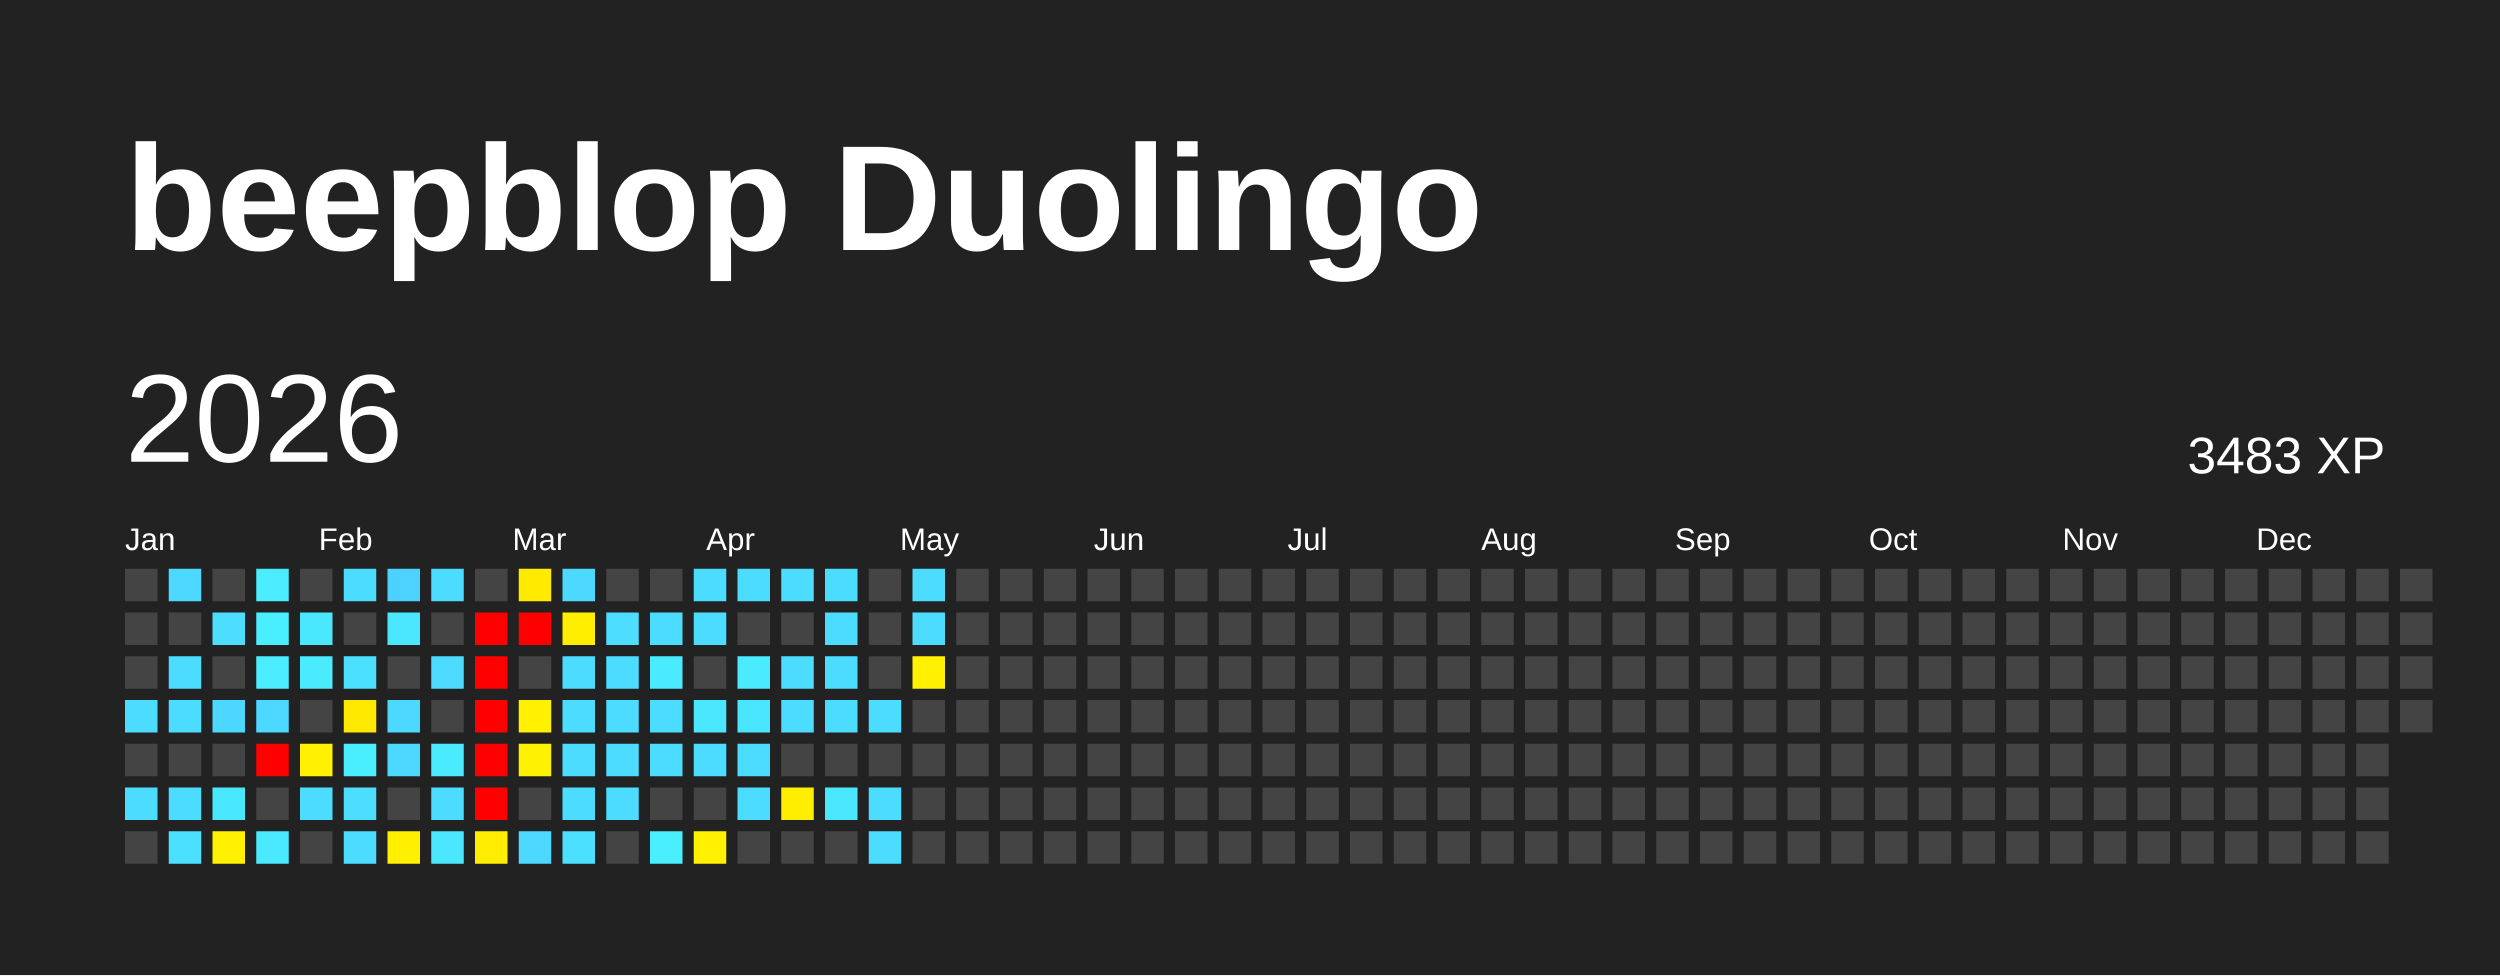
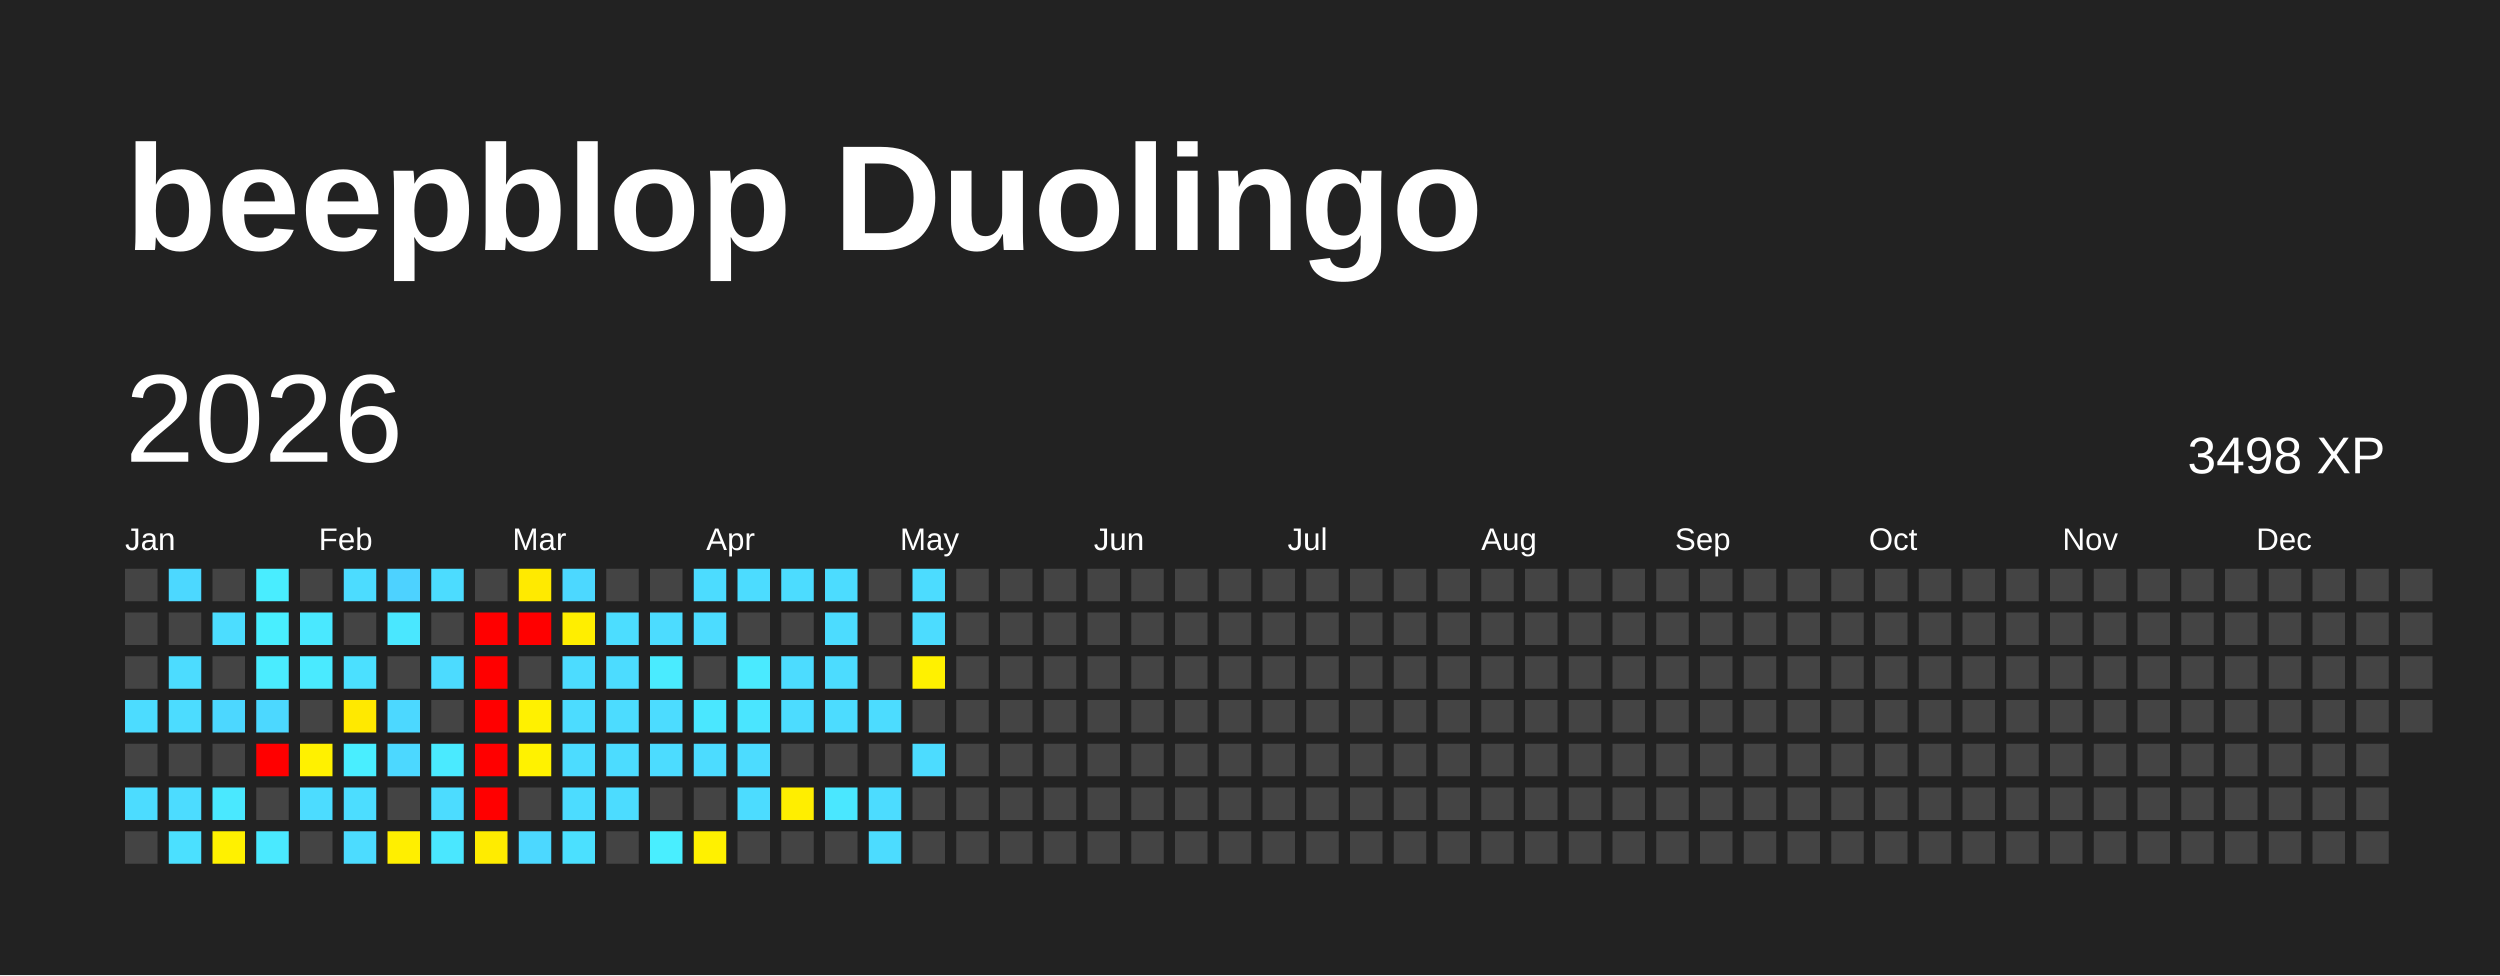
<svg xmlns="http://www.w3.org/2000/svg" baseProfile="full" height="78mm" version="1.1" viewBox="0,0,200,78" width="200mm">
  <defs />
  <rect fill="#222222" height="78" width="200" x="0" y="0" />
  <text fill="#FFFFFF" style="font-size:12px; font-family:Arial; font-weight:bold;" x="10" y="20">beepblop Duolingo</text>
  <text dominant-baseline="hanging" fill="#FFFFFF" style="font-size:10.0px; font-family:Arial;" x="10" y="30">2026</text>
-   <text dominant-baseline="hanging" fill="#FFFFFF" style="font-size:4.125px; font-family:Arial;" x="175" y="35">3483 XP</text>
+   <text dominant-baseline="hanging" fill="#FFFFFF" style="font-size:4.125px; font-family:Arial;" x="175" y="35">3498 XP</text>
  <text fill="#FFFFFF" style="font-size:2.5px; font-family:Arial" x="10.0" y="44">Jan</text>
  <text fill="#FFFFFF" style="font-size:2.5px; font-family:Arial" x="25.5" y="44">Feb</text>
  <text fill="#FFFFFF" style="font-size:2.5px; font-family:Arial" x="41.0" y="44">Mar</text>
  <text fill="#FFFFFF" style="font-size:2.5px; font-family:Arial" x="56.5" y="44">Apr</text>
  <text fill="#FFFFFF" style="font-size:2.5px; font-family:Arial" x="72.0" y="44">May</text>
  <text fill="#FFFFFF" style="font-size:2.5px; font-family:Arial" x="87.5" y="44">Jun</text>
  <text fill="#FFFFFF" style="font-size:2.5px; font-family:Arial" x="103.0" y="44">Jul</text>
  <text fill="#FFFFFF" style="font-size:2.5px; font-family:Arial" x="118.5" y="44">Aug</text>
  <text fill="#FFFFFF" style="font-size:2.5px; font-family:Arial" x="134.0" y="44">Sep</text>
  <text fill="#FFFFFF" style="font-size:2.5px; font-family:Arial" x="149.5" y="44">Oct</text>
  <text fill="#FFFFFF" style="font-size:2.5px; font-family:Arial" x="165.0" y="44">Nov</text>
  <text fill="#FFFFFF" style="font-size:2.5px; font-family:Arial" x="180.5" y="44">Dec</text>
  <rect fill="#444444" height="2.6" width="2.6" x="10.0" y="45.5" />
  <rect fill="#444444" height="2.6" width="2.6" x="10.0" y="49.0" />
  <rect fill="#444444" height="2.6" width="2.6" x="10.0" y="52.5" />
  <rect fill="#4cdcff" height="2.6" width="2.6" x="10.0" y="56.0" />
  <rect fill="#444444" height="2.6" width="2.6" x="10.0" y="59.5" />
  <rect fill="#4cdcff" height="2.6" width="2.6" x="10.0" y="63.0" />
  <rect fill="#444444" height="2.6" width="2.6" x="10.0" y="66.5" />
  <rect fill="#4cd8ff" height="2.6" width="2.6" x="13.5" y="45.5" />
  <rect fill="#444444" height="2.6" width="2.6" x="13.5" y="49.0" />
  <rect fill="#4cdcff" height="2.6" width="2.6" x="13.5" y="52.5" />
  <rect fill="#4cdcff" height="2.6" width="2.6" x="13.5" y="56.0" />
  <rect fill="#444444" height="2.6" width="2.6" x="13.5" y="59.5" />
  <rect fill="#4cdcff" height="2.6" width="2.6" x="13.5" y="63.0" />
  <rect fill="#4be0ff" height="2.6" width="2.6" x="13.5" y="66.5" />
  <rect fill="#444444" height="2.6" width="2.6" x="17.0" y="45.5" />
  <rect fill="#4cddff" height="2.6" width="2.6" x="17.0" y="49.0" />
  <rect fill="#444444" height="2.6" width="2.6" x="17.0" y="52.5" />
  <rect fill="#4cd7ff" height="2.6" width="2.6" x="17.0" y="56.0" />
  <rect fill="#444444" height="2.6" width="2.6" x="17.0" y="59.5" />
  <rect fill="#4ae8ff" height="2.6" width="2.6" x="17.0" y="63.0" />
  <rect fill="#fff100" height="2.6" width="2.6" x="17.0" y="66.5" />
  <rect fill="#49edff" height="2.6" width="2.6" x="20.5" y="45.5" />
  <rect fill="#49eeff" height="2.6" width="2.6" x="20.5" y="49.0" />
  <rect fill="#4aecff" height="2.6" width="2.6" x="20.5" y="52.5" />
  <rect fill="#4cd8ff" height="2.6" width="2.6" x="20.5" y="56.0" />
  <rect fill="red" height="2.6" width="2.6" x="20.5" y="59.5" />
  <rect fill="#444444" height="2.6" width="2.6" x="20.5" y="63.0" />
  <rect fill="#4ae9ff" height="2.6" width="2.6" x="20.5" y="66.5" />
  <rect fill="#444444" height="2.6" width="2.6" x="24.0" y="45.5" />
  <rect fill="#4ae8ff" height="2.6" width="2.6" x="24.0" y="49.0" />
  <rect fill="#4aeaff" height="2.6" width="2.6" x="24.0" y="52.5" />
  <rect fill="#444444" height="2.6" width="2.6" x="24.0" y="56.0" />
  <rect fill="#fff100" height="2.6" width="2.6" x="24.0" y="59.5" />
  <rect fill="#4cdcff" height="2.6" width="2.6" x="24.0" y="63.0" />
  <rect fill="#444444" height="2.6" width="2.6" x="24.0" y="66.5" />
  <rect fill="#4cdcff" height="2.6" width="2.6" x="27.5" y="45.5" />
  <rect fill="#444444" height="2.6" width="2.6" x="27.5" y="49.0" />
  <rect fill="#4be0ff" height="2.6" width="2.6" x="27.5" y="52.5" />
  <rect fill="#ffe900" height="2.6" width="2.6" x="27.5" y="56.0" />
  <rect fill="#49eeff" height="2.6" width="2.6" x="27.5" y="59.5" />
  <rect fill="#4cddff" height="2.6" width="2.6" x="27.5" y="63.0" />
  <rect fill="#4cdcff" height="2.6" width="2.6" x="27.5" y="66.5" />
  <rect fill="#4dd2ff" height="2.6" width="2.6" x="31.0" y="45.5" />
  <rect fill="#4ae7ff" height="2.6" width="2.6" x="31.0" y="49.0" />
  <rect fill="#444444" height="2.6" width="2.6" x="31.0" y="52.5" />
  <rect fill="#4cd8ff" height="2.6" width="2.6" x="31.0" y="56.0" />
  <rect fill="#4cd8ff" height="2.6" width="2.6" x="31.0" y="59.5" />
  <rect fill="#444444" height="2.6" width="2.6" x="31.0" y="63.0" />
  <rect fill="#ffef00" height="2.6" width="2.6" x="31.0" y="66.5" />
  <rect fill="#4cdcff" height="2.6" width="2.6" x="34.5" y="45.5" />
  <rect fill="#444444" height="2.6" width="2.6" x="34.5" y="49.0" />
  <rect fill="#4cdbff" height="2.6" width="2.6" x="34.5" y="52.5" />
  <rect fill="#444444" height="2.6" width="2.6" x="34.5" y="56.0" />
  <rect fill="#4aeaff" height="2.6" width="2.6" x="34.5" y="59.5" />
  <rect fill="#4cdcff" height="2.6" width="2.6" x="34.5" y="63.0" />
  <rect fill="#4ae7ff" height="2.6" width="2.6" x="34.5" y="66.5" />
  <rect fill="#444444" height="2.6" width="2.6" x="38.0" y="45.5" />
  <rect fill="red" height="2.6" width="2.6" x="38.0" y="49.0" />
  <rect fill="red" height="2.6" width="2.6" x="38.0" y="52.5" />
  <rect fill="red" height="2.6" width="2.6" x="38.0" y="56.0" />
  <rect fill="red" height="2.6" width="2.6" x="38.0" y="59.5" />
  <rect fill="red" height="2.6" width="2.6" x="38.0" y="63.0" />
  <rect fill="#ffec00" height="2.6" width="2.6" x="38.0" y="66.5" />
  <rect fill="#ffea00" height="2.6" width="2.6" x="41.5" y="45.5" />
  <rect fill="red" height="2.6" width="2.6" x="41.5" y="49.0" />
  <rect fill="#444444" height="2.6" width="2.6" x="41.5" y="52.5" />
  <rect fill="#fff100" height="2.6" width="2.6" x="41.5" y="56.0" />
  <rect fill="#fff200" height="2.6" width="2.6" x="41.5" y="59.5" />
  <rect fill="#444444" height="2.6" width="2.6" x="41.5" y="63.0" />
  <rect fill="#4cd8ff" height="2.6" width="2.6" x="41.5" y="66.5" />
  <rect fill="#4cd8ff" height="2.6" width="2.6" x="45.0" y="45.5" />
  <rect fill="#ffee00" height="2.6" width="2.6" x="45.0" y="49.0" />
  <rect fill="#4cdcff" height="2.6" width="2.6" x="45.0" y="52.5" />
  <rect fill="#4cdcff" height="2.6" width="2.6" x="45.0" y="56.0" />
  <rect fill="#4cdcff" height="2.6" width="2.6" x="45.0" y="59.5" />
  <rect fill="#4cdcff" height="2.6" width="2.6" x="45.0" y="63.0" />
  <rect fill="#4be0ff" height="2.6" width="2.6" x="45.0" y="66.5" />
  <rect fill="#444444" height="2.6" width="2.6" x="48.5" y="45.5" />
  <rect fill="#4cddff" height="2.6" width="2.6" x="48.5" y="49.0" />
  <rect fill="#4cdcff" height="2.6" width="2.6" x="48.5" y="52.5" />
  <rect fill="#4cdcff" height="2.6" width="2.6" x="48.5" y="56.0" />
  <rect fill="#4cdcff" height="2.6" width="2.6" x="48.5" y="59.5" />
  <rect fill="#4cdcff" height="2.6" width="2.6" x="48.5" y="63.0" />
  <rect fill="#444444" height="2.6" width="2.6" x="48.5" y="66.5" />
  <rect fill="#444444" height="2.6" width="2.6" x="52.0" y="45.5" />
  <rect fill="#4cdcff" height="2.6" width="2.6" x="52.0" y="49.0" />
  <rect fill="#4aebff" height="2.6" width="2.6" x="52.0" y="52.5" />
  <rect fill="#4cdcff" height="2.6" width="2.6" x="52.0" y="56.0" />
  <rect fill="#4cdcff" height="2.6" width="2.6" x="52.0" y="59.5" />
  <rect fill="#444444" height="2.6" width="2.6" x="52.0" y="63.0" />
  <rect fill="#49eeff" height="2.6" width="2.6" x="52.0" y="66.5" />
  <rect fill="#4cdcff" height="2.6" width="2.6" x="55.5" y="45.5" />
  <rect fill="#4cdcff" height="2.6" width="2.6" x="55.5" y="49.0" />
  <rect fill="#444444" height="2.6" width="2.6" x="55.5" y="52.5" />
  <rect fill="#4ae7ff" height="2.6" width="2.6" x="55.5" y="56.0" />
  <rect fill="#4cdcff" height="2.6" width="2.6" x="55.5" y="59.5" />
  <rect fill="#444444" height="2.6" width="2.6" x="55.5" y="63.0" />
  <rect fill="#fff100" height="2.6" width="2.6" x="55.5" y="66.5" />
  <rect fill="#4cdcff" height="2.6" width="2.6" x="59.0" y="45.5" />
  <rect fill="#444444" height="2.6" width="2.6" x="59.0" y="49.0" />
  <rect fill="#4aeaff" height="2.6" width="2.6" x="59.0" y="52.5" />
  <rect fill="#4ae5ff" height="2.6" width="2.6" x="59.0" y="56.0" />
  <rect fill="#4cdcff" height="2.6" width="2.6" x="59.0" y="59.5" />
  <rect fill="#4cdcff" height="2.6" width="2.6" x="59.0" y="63.0" />
  <rect fill="#444444" height="2.6" width="2.6" x="59.0" y="66.5" />
  <rect fill="#4cdcff" height="2.6" width="2.6" x="62.5" y="45.5" />
  <rect fill="#444444" height="2.6" width="2.6" x="62.5" y="49.0" />
  <rect fill="#4cdcff" height="2.6" width="2.6" x="62.5" y="52.5" />
  <rect fill="#4cdcff" height="2.6" width="2.6" x="62.5" y="56.0" />
  <rect fill="#444444" height="2.6" width="2.6" x="62.5" y="59.5" />
  <rect fill="#ffee00" height="2.6" width="2.6" x="62.5" y="63.0" />
  <rect fill="#444444" height="2.6" width="2.6" x="62.5" y="66.5" />
  <rect fill="#4cdcff" height="2.6" width="2.6" x="66.0" y="45.5" />
  <rect fill="#4cdcff" height="2.6" width="2.6" x="66.0" y="49.0" />
  <rect fill="#4cdcff" height="2.6" width="2.6" x="66.0" y="52.5" />
  <rect fill="#4cdcff" height="2.6" width="2.6" x="66.0" y="56.0" />
  <rect fill="#444444" height="2.6" width="2.6" x="66.0" y="59.5" />
  <rect fill="#4ae7ff" height="2.6" width="2.6" x="66.0" y="63.0" />
  <rect fill="#444444" height="2.6" width="2.6" x="66.0" y="66.5" />
  <rect fill="#444444" height="2.6" width="2.6" x="69.5" y="45.5" />
  <rect fill="#444444" height="2.6" width="2.6" x="69.5" y="49.0" />
  <rect fill="#444444" height="2.6" width="2.6" x="69.5" y="52.5" />
  <rect fill="#4cdcff" height="2.6" width="2.6" x="69.5" y="56.0" />
  <rect fill="#444444" height="2.6" width="2.6" x="69.5" y="59.5" />
  <rect fill="#4cdcff" height="2.6" width="2.6" x="69.5" y="63.0" />
  <rect fill="#4cdcff" height="2.6" width="2.6" x="69.5" y="66.5" />
  <rect fill="#4cdcff" height="2.6" width="2.6" x="73.0" y="45.5" />
  <rect fill="#4cdcff" height="2.6" width="2.6" x="73.0" y="49.0" />
  <rect fill="#fff100" height="2.6" width="2.6" x="73.0" y="52.5" />
  <rect fill="#444444" height="2.6" width="2.6" x="73.0" y="56.0" />
-   <rect fill="#444444" height="2.6" width="2.6" x="73.0" y="59.5" />
+   <rect fill="#4cdcff" height="2.6" width="2.6" x="73.0" y="59.5" />
  <rect fill="#444444" height="2.6" width="2.6" x="73.0" y="63.0" />
  <rect fill="#444444" height="2.6" width="2.6" x="73.0" y="66.5" />
  <rect fill="#444444" height="2.6" width="2.6" x="76.5" y="45.5" />
  <rect fill="#444444" height="2.6" width="2.6" x="76.5" y="49.0" />
  <rect fill="#444444" height="2.6" width="2.6" x="76.5" y="52.5" />
  <rect fill="#444444" height="2.6" width="2.6" x="76.5" y="56.0" />
  <rect fill="#444444" height="2.6" width="2.6" x="76.5" y="59.5" />
  <rect fill="#444444" height="2.6" width="2.6" x="76.5" y="63.0" />
  <rect fill="#444444" height="2.6" width="2.6" x="76.5" y="66.5" />
  <rect fill="#444444" height="2.6" width="2.6" x="80.0" y="45.5" />
  <rect fill="#444444" height="2.6" width="2.6" x="80.0" y="49.0" />
  <rect fill="#444444" height="2.6" width="2.6" x="80.0" y="52.5" />
  <rect fill="#444444" height="2.6" width="2.6" x="80.0" y="56.0" />
  <rect fill="#444444" height="2.6" width="2.6" x="80.0" y="59.5" />
  <rect fill="#444444" height="2.6" width="2.6" x="80.0" y="63.0" />
  <rect fill="#444444" height="2.6" width="2.6" x="80.0" y="66.5" />
  <rect fill="#444444" height="2.6" width="2.6" x="83.5" y="45.5" />
  <rect fill="#444444" height="2.6" width="2.6" x="83.5" y="49.0" />
  <rect fill="#444444" height="2.6" width="2.6" x="83.5" y="52.5" />
  <rect fill="#444444" height="2.6" width="2.6" x="83.5" y="56.0" />
  <rect fill="#444444" height="2.6" width="2.6" x="83.5" y="59.5" />
  <rect fill="#444444" height="2.6" width="2.6" x="83.5" y="63.0" />
  <rect fill="#444444" height="2.6" width="2.6" x="83.5" y="66.5" />
  <rect fill="#444444" height="2.6" width="2.6" x="87.0" y="45.5" />
  <rect fill="#444444" height="2.6" width="2.6" x="87.0" y="49.0" />
  <rect fill="#444444" height="2.6" width="2.6" x="87.0" y="52.5" />
  <rect fill="#444444" height="2.6" width="2.6" x="87.0" y="56.0" />
  <rect fill="#444444" height="2.6" width="2.6" x="87.0" y="59.5" />
  <rect fill="#444444" height="2.6" width="2.6" x="87.0" y="63.0" />
  <rect fill="#444444" height="2.6" width="2.6" x="87.0" y="66.5" />
  <rect fill="#444444" height="2.6" width="2.6" x="90.5" y="45.5" />
  <rect fill="#444444" height="2.6" width="2.6" x="90.5" y="49.0" />
  <rect fill="#444444" height="2.6" width="2.6" x="90.5" y="52.5" />
  <rect fill="#444444" height="2.6" width="2.6" x="90.5" y="56.0" />
  <rect fill="#444444" height="2.6" width="2.6" x="90.5" y="59.5" />
  <rect fill="#444444" height="2.6" width="2.6" x="90.5" y="63.0" />
  <rect fill="#444444" height="2.6" width="2.6" x="90.5" y="66.5" />
  <rect fill="#444444" height="2.6" width="2.6" x="94.0" y="45.5" />
  <rect fill="#444444" height="2.6" width="2.6" x="94.0" y="49.0" />
  <rect fill="#444444" height="2.6" width="2.6" x="94.0" y="52.5" />
  <rect fill="#444444" height="2.6" width="2.6" x="94.0" y="56.0" />
  <rect fill="#444444" height="2.6" width="2.6" x="94.0" y="59.5" />
  <rect fill="#444444" height="2.6" width="2.6" x="94.0" y="63.0" />
  <rect fill="#444444" height="2.6" width="2.6" x="94.0" y="66.5" />
  <rect fill="#444444" height="2.6" width="2.6" x="97.5" y="45.5" />
  <rect fill="#444444" height="2.6" width="2.6" x="97.5" y="49.0" />
  <rect fill="#444444" height="2.6" width="2.6" x="97.5" y="52.5" />
  <rect fill="#444444" height="2.6" width="2.6" x="97.5" y="56.0" />
  <rect fill="#444444" height="2.6" width="2.6" x="97.5" y="59.5" />
  <rect fill="#444444" height="2.6" width="2.6" x="97.5" y="63.0" />
  <rect fill="#444444" height="2.6" width="2.6" x="97.5" y="66.5" />
  <rect fill="#444444" height="2.6" width="2.6" x="101.0" y="45.5" />
  <rect fill="#444444" height="2.6" width="2.6" x="101.0" y="49.0" />
  <rect fill="#444444" height="2.6" width="2.6" x="101.0" y="52.5" />
  <rect fill="#444444" height="2.6" width="2.6" x="101.0" y="56.0" />
  <rect fill="#444444" height="2.6" width="2.6" x="101.0" y="59.5" />
  <rect fill="#444444" height="2.6" width="2.6" x="101.0" y="63.0" />
  <rect fill="#444444" height="2.6" width="2.6" x="101.0" y="66.5" />
  <rect fill="#444444" height="2.6" width="2.6" x="104.5" y="45.5" />
  <rect fill="#444444" height="2.6" width="2.6" x="104.5" y="49.0" />
  <rect fill="#444444" height="2.6" width="2.6" x="104.5" y="52.5" />
  <rect fill="#444444" height="2.6" width="2.6" x="104.5" y="56.0" />
  <rect fill="#444444" height="2.6" width="2.6" x="104.5" y="59.5" />
  <rect fill="#444444" height="2.6" width="2.6" x="104.5" y="63.0" />
  <rect fill="#444444" height="2.6" width="2.6" x="104.5" y="66.5" />
  <rect fill="#444444" height="2.6" width="2.6" x="108.0" y="45.5" />
  <rect fill="#444444" height="2.6" width="2.6" x="108.0" y="49.0" />
  <rect fill="#444444" height="2.6" width="2.6" x="108.0" y="52.5" />
  <rect fill="#444444" height="2.6" width="2.6" x="108.0" y="56.0" />
  <rect fill="#444444" height="2.6" width="2.6" x="108.0" y="59.5" />
  <rect fill="#444444" height="2.6" width="2.6" x="108.0" y="63.0" />
  <rect fill="#444444" height="2.6" width="2.6" x="108.0" y="66.5" />
  <rect fill="#444444" height="2.6" width="2.6" x="111.5" y="45.5" />
  <rect fill="#444444" height="2.6" width="2.6" x="111.5" y="49.0" />
  <rect fill="#444444" height="2.6" width="2.6" x="111.5" y="52.5" />
  <rect fill="#444444" height="2.6" width="2.6" x="111.5" y="56.0" />
  <rect fill="#444444" height="2.6" width="2.6" x="111.5" y="59.5" />
  <rect fill="#444444" height="2.6" width="2.6" x="111.5" y="63.0" />
  <rect fill="#444444" height="2.6" width="2.6" x="111.5" y="66.5" />
  <rect fill="#444444" height="2.6" width="2.6" x="115.0" y="45.5" />
  <rect fill="#444444" height="2.6" width="2.6" x="115.0" y="49.0" />
  <rect fill="#444444" height="2.6" width="2.6" x="115.0" y="52.5" />
  <rect fill="#444444" height="2.6" width="2.6" x="115.0" y="56.0" />
  <rect fill="#444444" height="2.6" width="2.6" x="115.0" y="59.5" />
  <rect fill="#444444" height="2.6" width="2.6" x="115.0" y="63.0" />
  <rect fill="#444444" height="2.6" width="2.6" x="115.0" y="66.5" />
  <rect fill="#444444" height="2.6" width="2.6" x="118.5" y="45.5" />
  <rect fill="#444444" height="2.6" width="2.6" x="118.5" y="49.0" />
  <rect fill="#444444" height="2.6" width="2.6" x="118.5" y="52.5" />
  <rect fill="#444444" height="2.6" width="2.6" x="118.5" y="56.0" />
  <rect fill="#444444" height="2.6" width="2.6" x="118.5" y="59.5" />
  <rect fill="#444444" height="2.6" width="2.6" x="118.5" y="63.0" />
  <rect fill="#444444" height="2.6" width="2.6" x="118.5" y="66.5" />
  <rect fill="#444444" height="2.6" width="2.6" x="122.0" y="45.5" />
  <rect fill="#444444" height="2.6" width="2.6" x="122.0" y="49.0" />
  <rect fill="#444444" height="2.6" width="2.6" x="122.0" y="52.5" />
  <rect fill="#444444" height="2.6" width="2.6" x="122.0" y="56.0" />
  <rect fill="#444444" height="2.6" width="2.6" x="122.0" y="59.5" />
  <rect fill="#444444" height="2.6" width="2.6" x="122.0" y="63.0" />
  <rect fill="#444444" height="2.6" width="2.6" x="122.0" y="66.5" />
  <rect fill="#444444" height="2.6" width="2.6" x="125.5" y="45.5" />
  <rect fill="#444444" height="2.6" width="2.6" x="125.5" y="49.0" />
  <rect fill="#444444" height="2.6" width="2.6" x="125.5" y="52.5" />
  <rect fill="#444444" height="2.6" width="2.6" x="125.5" y="56.0" />
  <rect fill="#444444" height="2.6" width="2.6" x="125.5" y="59.5" />
  <rect fill="#444444" height="2.6" width="2.6" x="125.5" y="63.0" />
  <rect fill="#444444" height="2.6" width="2.6" x="125.5" y="66.5" />
  <rect fill="#444444" height="2.6" width="2.6" x="129.0" y="45.5" />
  <rect fill="#444444" height="2.6" width="2.6" x="129.0" y="49.0" />
  <rect fill="#444444" height="2.6" width="2.6" x="129.0" y="52.5" />
  <rect fill="#444444" height="2.6" width="2.6" x="129.0" y="56.0" />
  <rect fill="#444444" height="2.6" width="2.6" x="129.0" y="59.5" />
  <rect fill="#444444" height="2.6" width="2.6" x="129.0" y="63.0" />
  <rect fill="#444444" height="2.6" width="2.6" x="129.0" y="66.5" />
  <rect fill="#444444" height="2.6" width="2.6" x="132.5" y="45.5" />
  <rect fill="#444444" height="2.6" width="2.6" x="132.5" y="49.0" />
  <rect fill="#444444" height="2.6" width="2.6" x="132.5" y="52.5" />
  <rect fill="#444444" height="2.6" width="2.6" x="132.5" y="56.0" />
  <rect fill="#444444" height="2.6" width="2.6" x="132.5" y="59.5" />
  <rect fill="#444444" height="2.6" width="2.6" x="132.5" y="63.0" />
  <rect fill="#444444" height="2.6" width="2.6" x="132.5" y="66.5" />
  <rect fill="#444444" height="2.6" width="2.6" x="136.0" y="45.5" />
  <rect fill="#444444" height="2.6" width="2.6" x="136.0" y="49.0" />
  <rect fill="#444444" height="2.6" width="2.6" x="136.0" y="52.5" />
  <rect fill="#444444" height="2.6" width="2.6" x="136.0" y="56.0" />
  <rect fill="#444444" height="2.6" width="2.6" x="136.0" y="59.5" />
  <rect fill="#444444" height="2.6" width="2.6" x="136.0" y="63.0" />
  <rect fill="#444444" height="2.6" width="2.6" x="136.0" y="66.5" />
  <rect fill="#444444" height="2.6" width="2.6" x="139.5" y="45.5" />
  <rect fill="#444444" height="2.6" width="2.6" x="139.5" y="49.0" />
  <rect fill="#444444" height="2.6" width="2.6" x="139.5" y="52.5" />
  <rect fill="#444444" height="2.6" width="2.6" x="139.5" y="56.0" />
  <rect fill="#444444" height="2.6" width="2.6" x="139.5" y="59.5" />
  <rect fill="#444444" height="2.6" width="2.6" x="139.5" y="63.0" />
  <rect fill="#444444" height="2.6" width="2.6" x="139.5" y="66.5" />
  <rect fill="#444444" height="2.6" width="2.6" x="143.0" y="45.5" />
  <rect fill="#444444" height="2.6" width="2.6" x="143.0" y="49.0" />
  <rect fill="#444444" height="2.6" width="2.6" x="143.0" y="52.5" />
  <rect fill="#444444" height="2.6" width="2.6" x="143.0" y="56.0" />
  <rect fill="#444444" height="2.6" width="2.6" x="143.0" y="59.5" />
  <rect fill="#444444" height="2.6" width="2.6" x="143.0" y="63.0" />
  <rect fill="#444444" height="2.6" width="2.6" x="143.0" y="66.5" />
  <rect fill="#444444" height="2.6" width="2.6" x="146.5" y="45.5" />
  <rect fill="#444444" height="2.6" width="2.6" x="146.5" y="49.0" />
  <rect fill="#444444" height="2.6" width="2.6" x="146.5" y="52.5" />
  <rect fill="#444444" height="2.6" width="2.6" x="146.5" y="56.0" />
  <rect fill="#444444" height="2.6" width="2.6" x="146.5" y="59.5" />
  <rect fill="#444444" height="2.6" width="2.6" x="146.5" y="63.0" />
  <rect fill="#444444" height="2.6" width="2.6" x="146.5" y="66.5" />
  <rect fill="#444444" height="2.6" width="2.6" x="150.0" y="45.5" />
  <rect fill="#444444" height="2.6" width="2.6" x="150.0" y="49.0" />
  <rect fill="#444444" height="2.6" width="2.6" x="150.0" y="52.5" />
  <rect fill="#444444" height="2.6" width="2.6" x="150.0" y="56.0" />
  <rect fill="#444444" height="2.6" width="2.6" x="150.0" y="59.5" />
  <rect fill="#444444" height="2.6" width="2.6" x="150.0" y="63.0" />
  <rect fill="#444444" height="2.6" width="2.6" x="150.0" y="66.5" />
  <rect fill="#444444" height="2.6" width="2.6" x="153.5" y="45.5" />
  <rect fill="#444444" height="2.6" width="2.6" x="153.5" y="49.0" />
  <rect fill="#444444" height="2.6" width="2.6" x="153.5" y="52.5" />
  <rect fill="#444444" height="2.6" width="2.6" x="153.5" y="56.0" />
  <rect fill="#444444" height="2.6" width="2.6" x="153.5" y="59.5" />
  <rect fill="#444444" height="2.6" width="2.6" x="153.5" y="63.0" />
  <rect fill="#444444" height="2.6" width="2.6" x="153.5" y="66.5" />
  <rect fill="#444444" height="2.6" width="2.6" x="157.0" y="45.5" />
  <rect fill="#444444" height="2.6" width="2.6" x="157.0" y="49.0" />
  <rect fill="#444444" height="2.6" width="2.6" x="157.0" y="52.5" />
  <rect fill="#444444" height="2.6" width="2.6" x="157.0" y="56.0" />
  <rect fill="#444444" height="2.6" width="2.6" x="157.0" y="59.5" />
  <rect fill="#444444" height="2.6" width="2.6" x="157.0" y="63.0" />
  <rect fill="#444444" height="2.6" width="2.6" x="157.0" y="66.5" />
  <rect fill="#444444" height="2.6" width="2.6" x="160.5" y="45.5" />
  <rect fill="#444444" height="2.6" width="2.6" x="160.5" y="49.0" />
  <rect fill="#444444" height="2.6" width="2.6" x="160.5" y="52.5" />
  <rect fill="#444444" height="2.6" width="2.6" x="160.5" y="56.0" />
  <rect fill="#444444" height="2.6" width="2.6" x="160.5" y="59.5" />
  <rect fill="#444444" height="2.6" width="2.6" x="160.5" y="63.0" />
  <rect fill="#444444" height="2.6" width="2.6" x="160.5" y="66.5" />
  <rect fill="#444444" height="2.6" width="2.6" x="164.0" y="45.5" />
  <rect fill="#444444" height="2.6" width="2.6" x="164.0" y="49.0" />
  <rect fill="#444444" height="2.6" width="2.6" x="164.0" y="52.5" />
  <rect fill="#444444" height="2.6" width="2.6" x="164.0" y="56.0" />
  <rect fill="#444444" height="2.6" width="2.6" x="164.0" y="59.5" />
  <rect fill="#444444" height="2.6" width="2.6" x="164.0" y="63.0" />
  <rect fill="#444444" height="2.6" width="2.6" x="164.0" y="66.5" />
  <rect fill="#444444" height="2.6" width="2.6" x="167.5" y="45.5" />
  <rect fill="#444444" height="2.6" width="2.6" x="167.5" y="49.0" />
  <rect fill="#444444" height="2.6" width="2.6" x="167.5" y="52.5" />
  <rect fill="#444444" height="2.6" width="2.6" x="167.5" y="56.0" />
  <rect fill="#444444" height="2.6" width="2.6" x="167.5" y="59.5" />
  <rect fill="#444444" height="2.6" width="2.6" x="167.5" y="63.0" />
  <rect fill="#444444" height="2.6" width="2.6" x="167.5" y="66.5" />
  <rect fill="#444444" height="2.6" width="2.6" x="171.0" y="45.5" />
  <rect fill="#444444" height="2.6" width="2.6" x="171.0" y="49.0" />
  <rect fill="#444444" height="2.6" width="2.6" x="171.0" y="52.5" />
  <rect fill="#444444" height="2.6" width="2.6" x="171.0" y="56.0" />
  <rect fill="#444444" height="2.6" width="2.6" x="171.0" y="59.5" />
  <rect fill="#444444" height="2.6" width="2.6" x="171.0" y="63.0" />
  <rect fill="#444444" height="2.6" width="2.6" x="171.0" y="66.5" />
  <rect fill="#444444" height="2.6" width="2.6" x="174.5" y="45.5" />
  <rect fill="#444444" height="2.6" width="2.6" x="174.5" y="49.0" />
  <rect fill="#444444" height="2.6" width="2.6" x="174.5" y="52.5" />
  <rect fill="#444444" height="2.6" width="2.6" x="174.5" y="56.0" />
  <rect fill="#444444" height="2.6" width="2.6" x="174.5" y="59.5" />
  <rect fill="#444444" height="2.6" width="2.6" x="174.5" y="63.0" />
  <rect fill="#444444" height="2.6" width="2.6" x="174.5" y="66.5" />
  <rect fill="#444444" height="2.6" width="2.6" x="178.0" y="45.5" />
  <rect fill="#444444" height="2.6" width="2.6" x="178.0" y="49.0" />
  <rect fill="#444444" height="2.6" width="2.6" x="178.0" y="52.5" />
  <rect fill="#444444" height="2.6" width="2.6" x="178.0" y="56.0" />
  <rect fill="#444444" height="2.6" width="2.6" x="178.0" y="59.5" />
  <rect fill="#444444" height="2.6" width="2.6" x="178.0" y="63.0" />
  <rect fill="#444444" height="2.6" width="2.6" x="178.0" y="66.5" />
  <rect fill="#444444" height="2.6" width="2.6" x="181.5" y="45.5" />
  <rect fill="#444444" height="2.6" width="2.6" x="181.5" y="49.0" />
  <rect fill="#444444" height="2.6" width="2.6" x="181.5" y="52.5" />
  <rect fill="#444444" height="2.6" width="2.6" x="181.5" y="56.0" />
  <rect fill="#444444" height="2.6" width="2.6" x="181.5" y="59.5" />
  <rect fill="#444444" height="2.6" width="2.6" x="181.5" y="63.0" />
  <rect fill="#444444" height="2.6" width="2.6" x="181.5" y="66.5" />
  <rect fill="#444444" height="2.6" width="2.6" x="185.0" y="45.5" />
  <rect fill="#444444" height="2.6" width="2.6" x="185.0" y="49.0" />
  <rect fill="#444444" height="2.6" width="2.6" x="185.0" y="52.5" />
  <rect fill="#444444" height="2.6" width="2.6" x="185.0" y="56.0" />
  <rect fill="#444444" height="2.6" width="2.6" x="185.0" y="59.5" />
  <rect fill="#444444" height="2.6" width="2.6" x="185.0" y="63.0" />
  <rect fill="#444444" height="2.6" width="2.6" x="185.0" y="66.5" />
  <rect fill="#444444" height="2.6" width="2.6" x="188.5" y="45.5" />
  <rect fill="#444444" height="2.6" width="2.6" x="188.5" y="49.0" />
  <rect fill="#444444" height="2.6" width="2.6" x="188.5" y="52.5" />
  <rect fill="#444444" height="2.6" width="2.6" x="188.5" y="56.0" />
  <rect fill="#444444" height="2.6" width="2.6" x="188.5" y="59.5" />
  <rect fill="#444444" height="2.6" width="2.6" x="188.5" y="63.0" />
  <rect fill="#444444" height="2.6" width="2.6" x="188.5" y="66.5" />
  <rect fill="#444444" height="2.6" width="2.6" x="192.0" y="45.5" />
  <rect fill="#444444" height="2.6" width="2.6" x="192.0" y="49.0" />
  <rect fill="#444444" height="2.6" width="2.6" x="192.0" y="52.5" />
  <rect fill="#444444" height="2.6" width="2.6" x="192.0" y="56.0" />
</svg>
